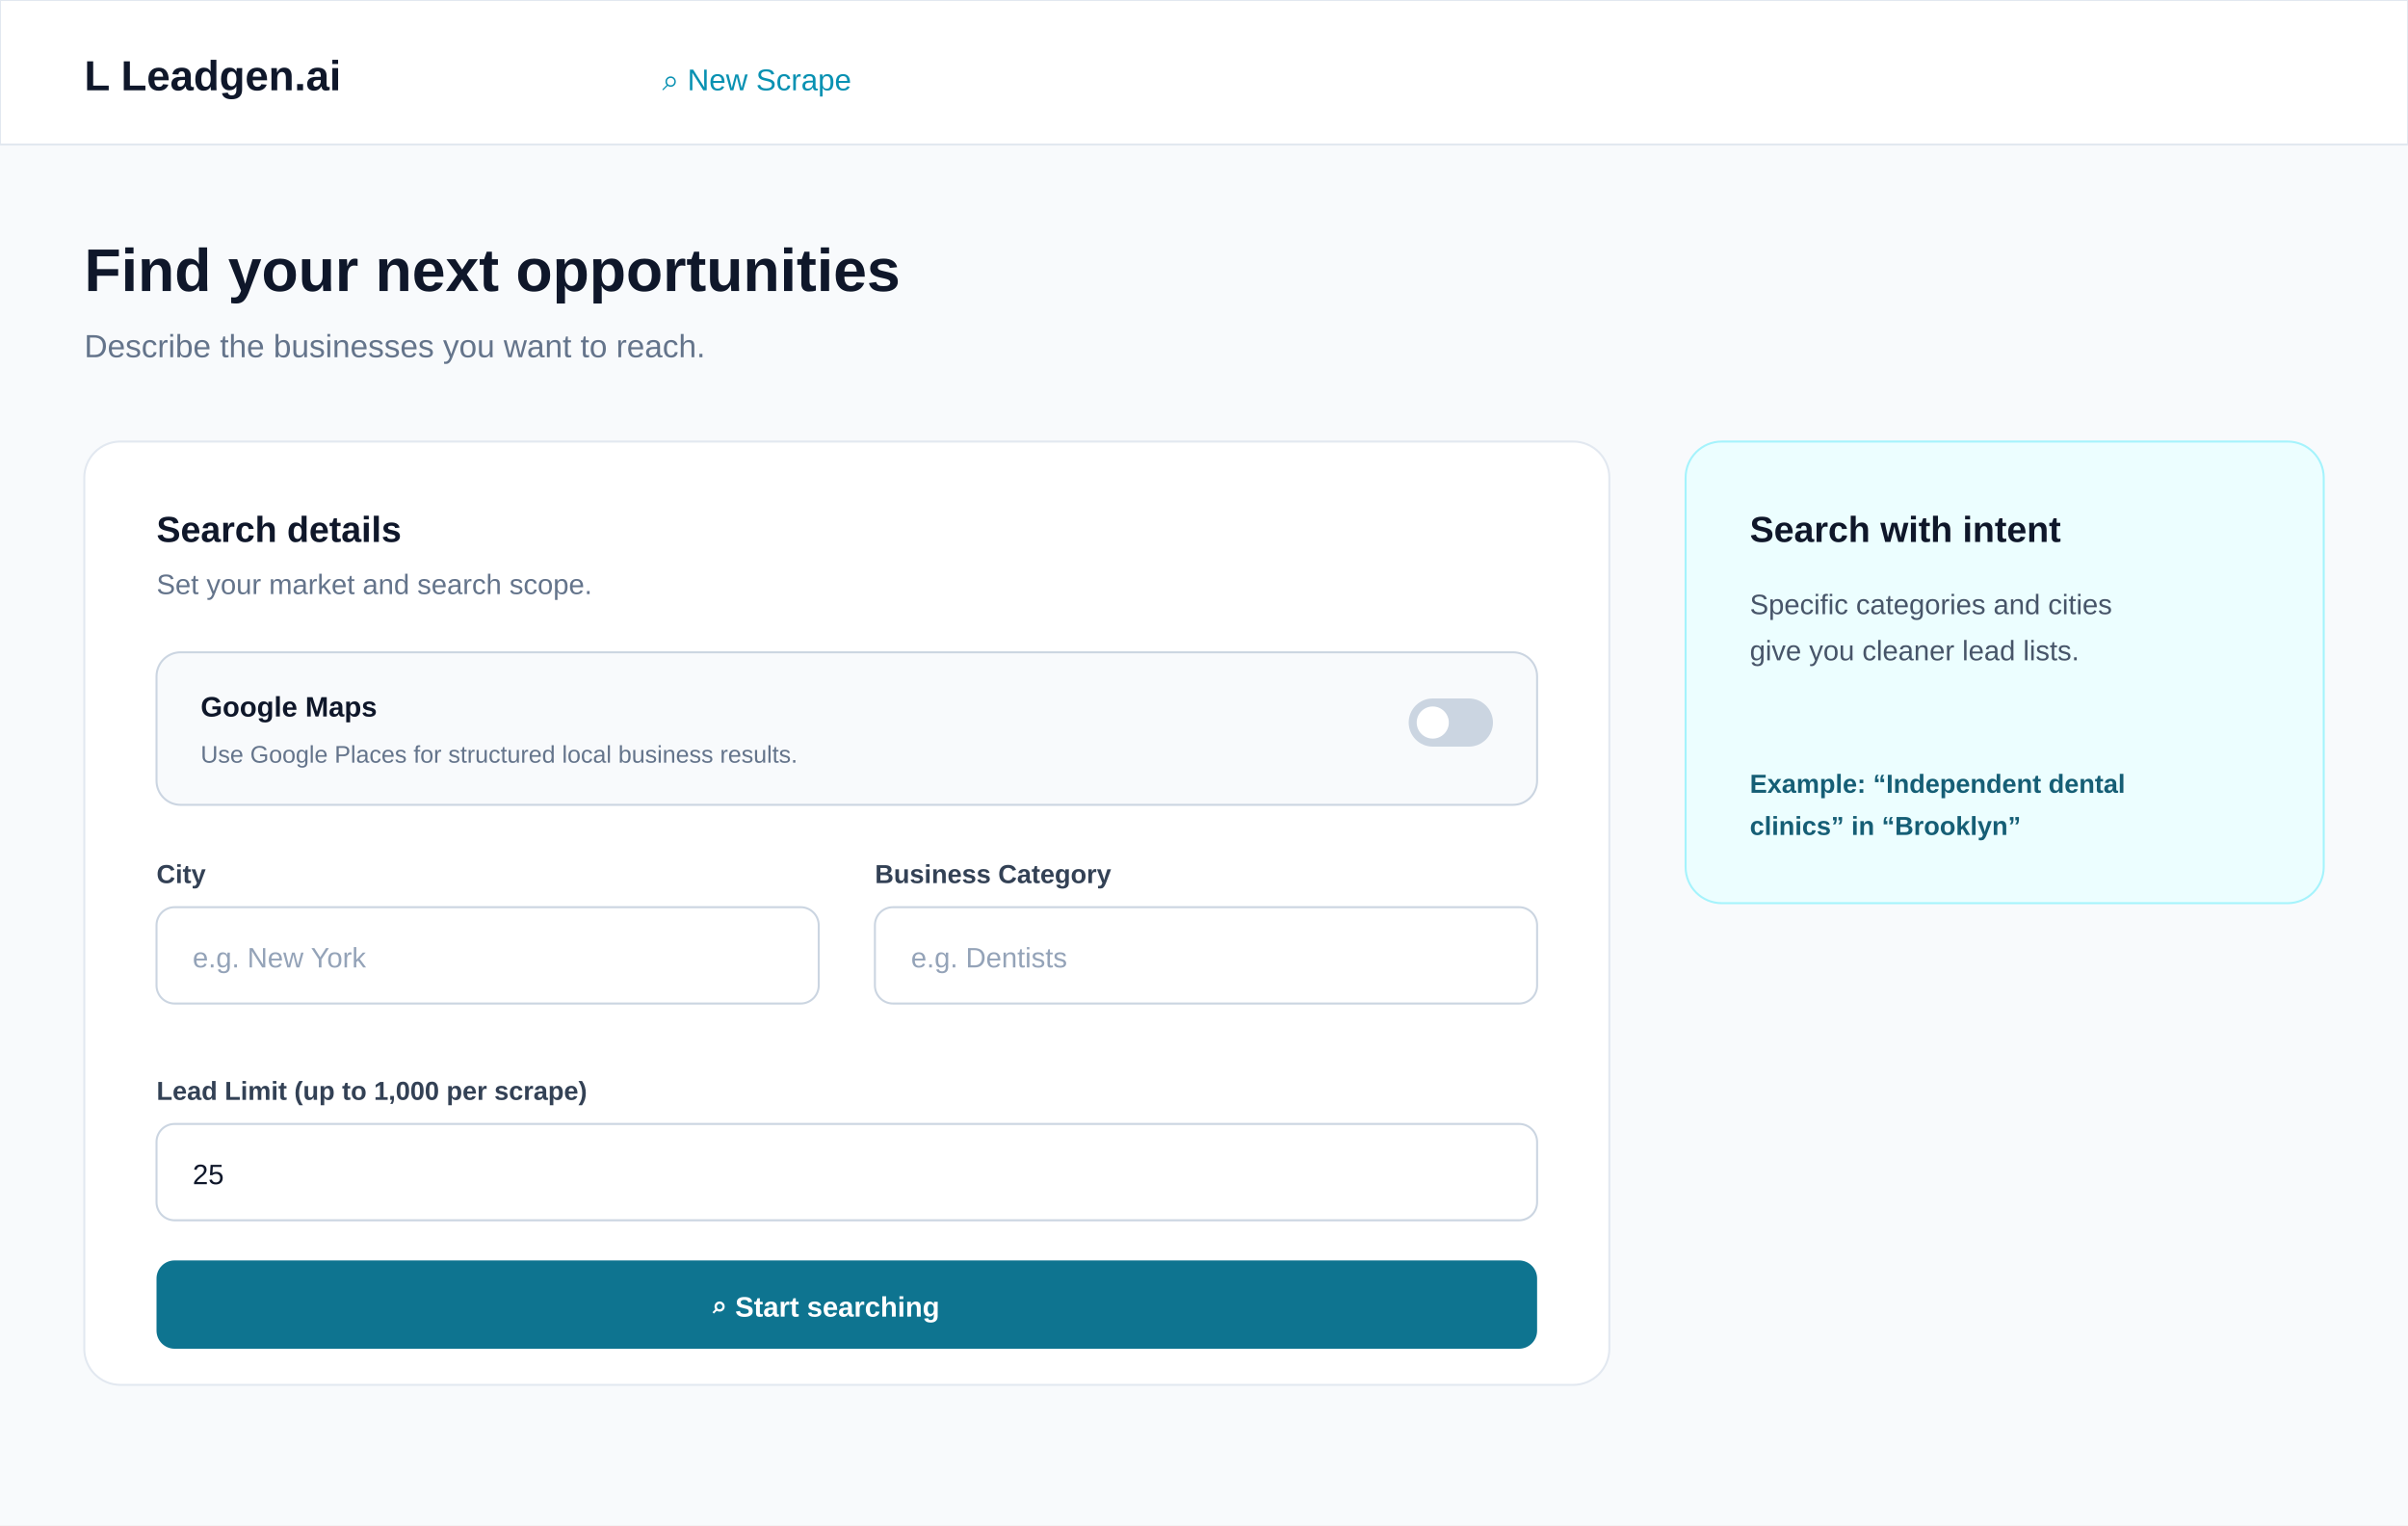
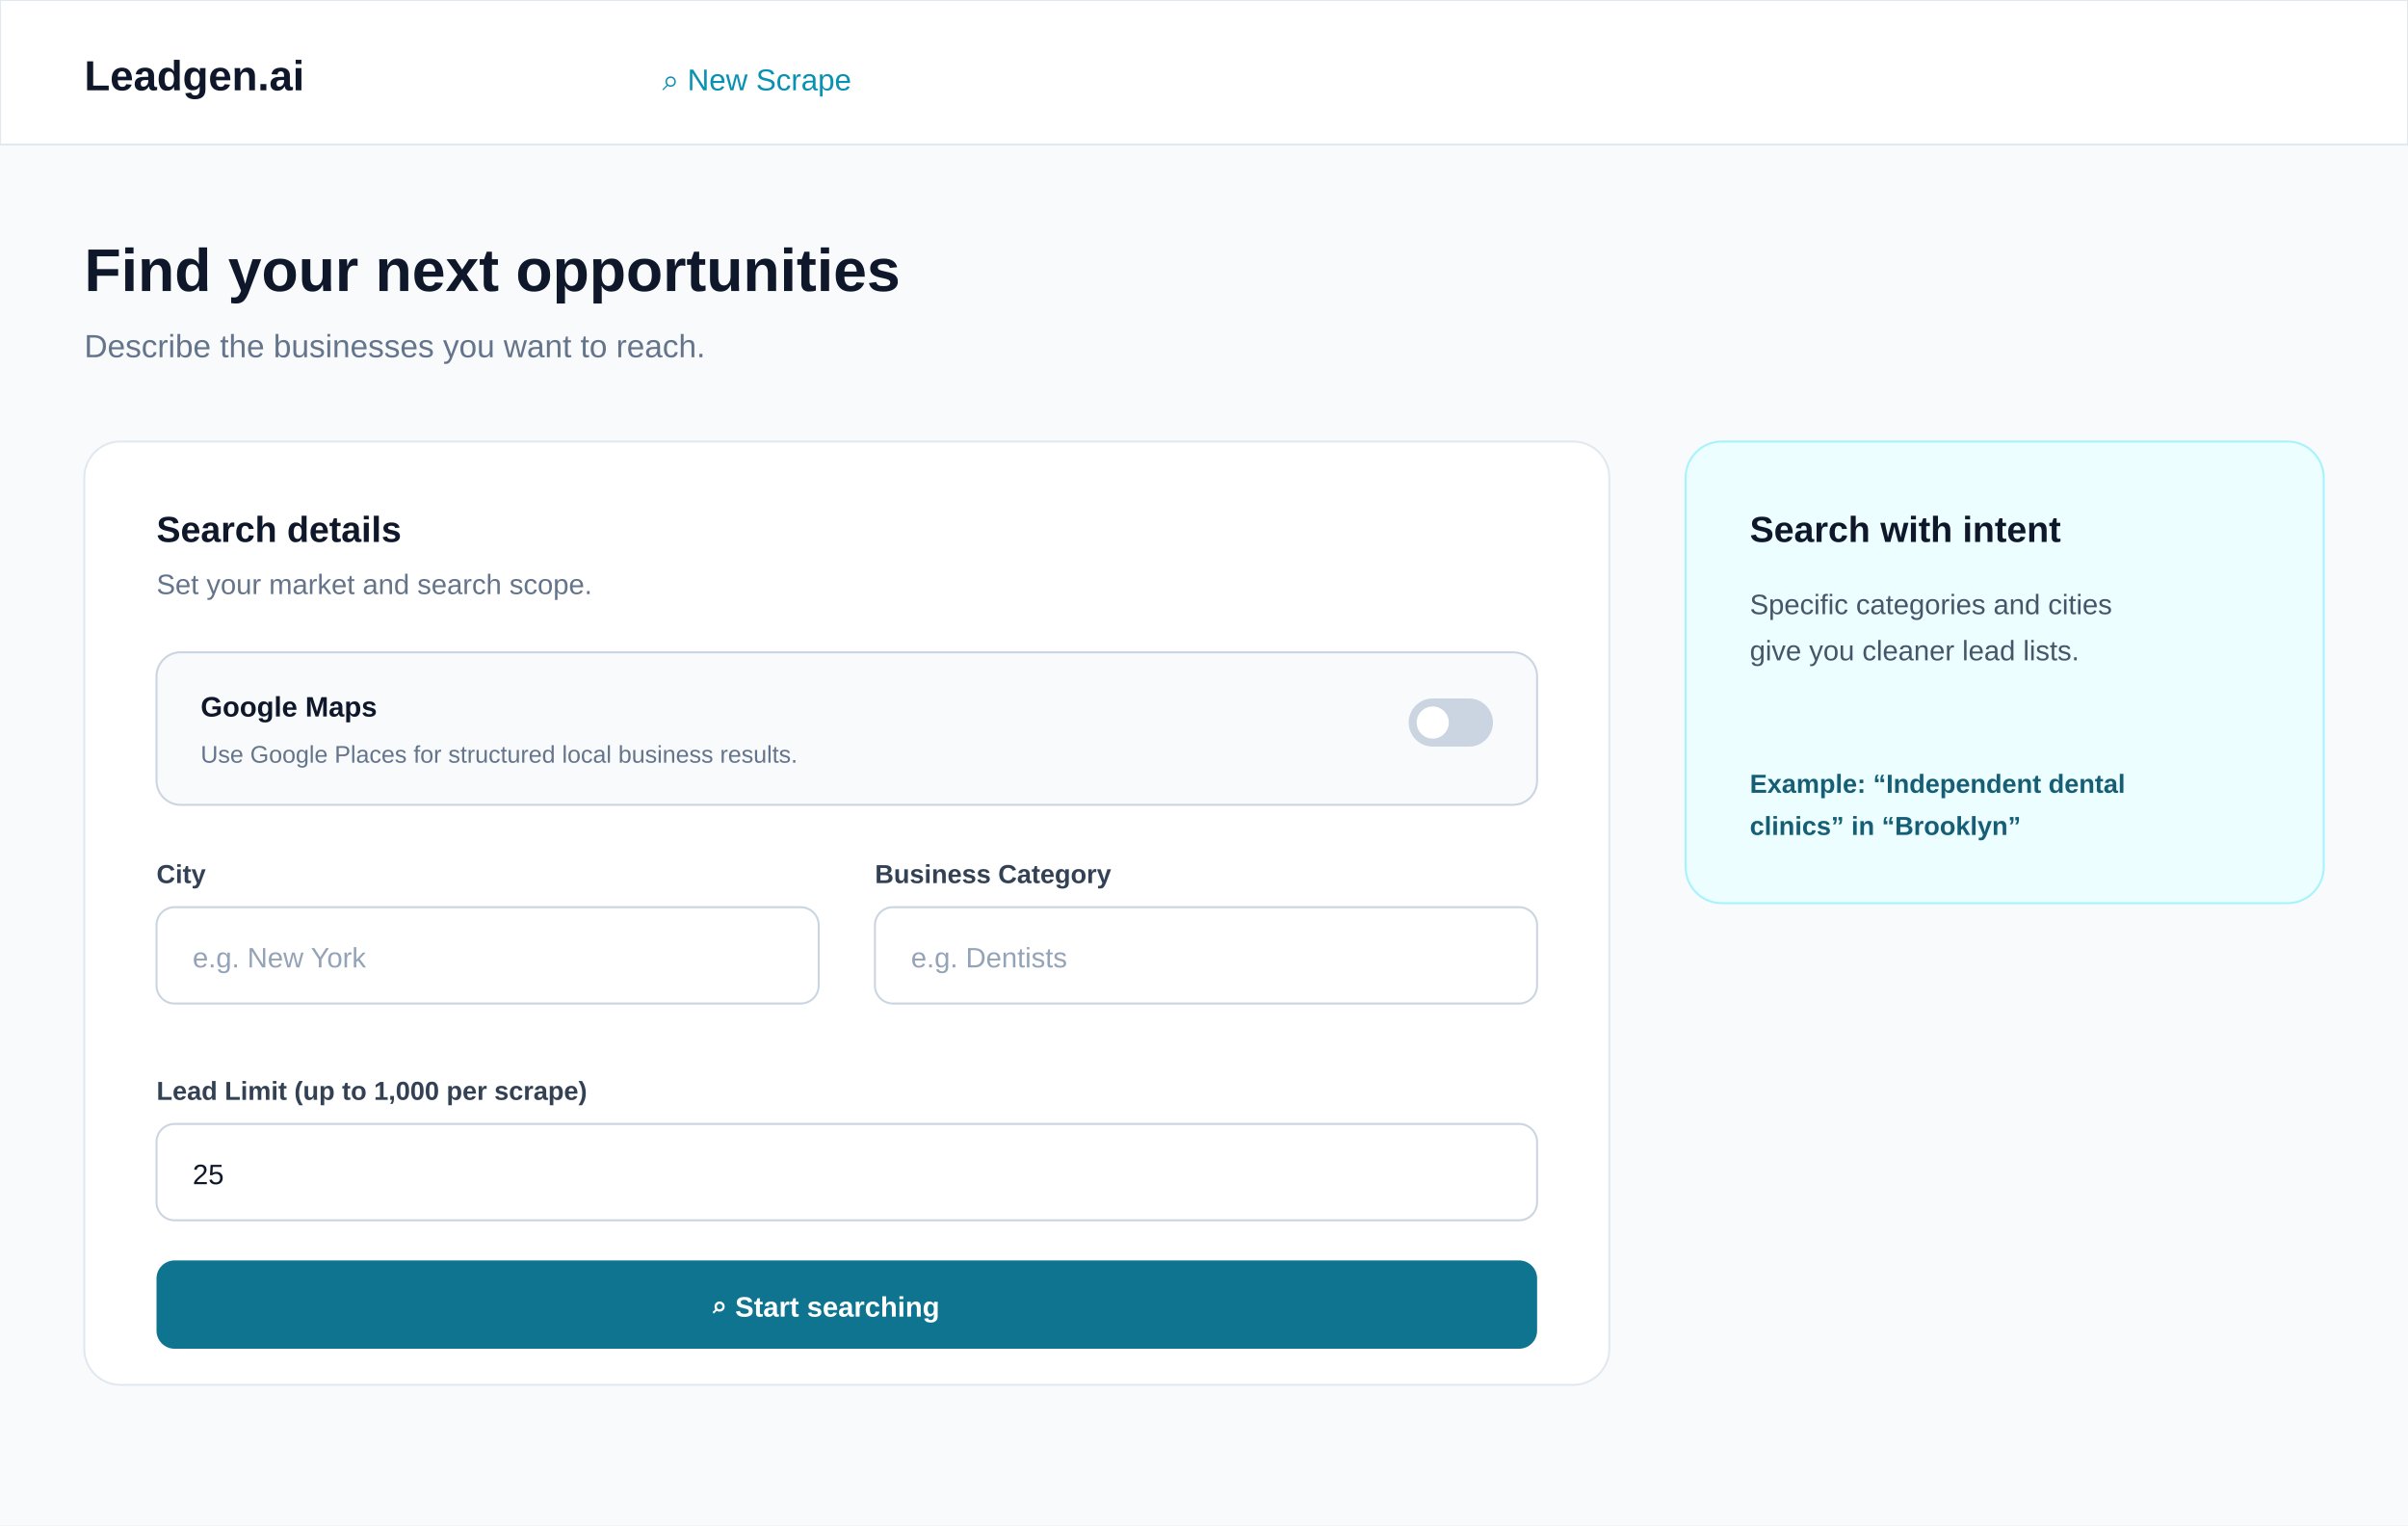
<svg xmlns="http://www.w3.org/2000/svg" width="1200" height="760" viewBox="0 0 1200 760" role="img" aria-labelledby="title desc">
  <rect width="1200" height="760" fill="#f8fafc" />
  <rect width="1200" height="72" fill="#fff" stroke="#e2e8f0" />
-   <text x="42" y="45" font-family="Arial" font-size="21" font-weight="700" fill="#0f172a">L  Leadgen.ai</text>
+   <text x="42" y="45" font-family="Arial" font-size="21" font-weight="700" fill="#0f172a">Leadgen.ai</text>
  <text x="330" y="45" font-family="Arial" font-size="15" fill="#0891b2">⌕  New Scrape</text>
  <text x="42" y="145" font-family="Arial" font-size="30" font-weight="700" fill="#0f172a">Find your next opportunities</text>
  <text x="42" y="178" font-family="Arial" font-size="16" fill="#64748b">Describe the businesses you want to reach.</text>
  <rect x="42" y="220" width="760" height="470" rx="18" fill="#fff" stroke="#e2e8f0" />
  <text x="78" y="270" font-family="Arial" font-size="18" font-weight="700" fill="#0f172a">Search details</text>
  <text x="78" y="296" font-family="Arial" font-size="14" fill="#64748b">Set your market and search scope.</text>
  <rect x="78" y="325" width="688" height="76" rx="12" fill="#f8fafc" stroke="#cbd5e1" />
  <text x="100" y="357" font-family="Arial" font-size="14" font-weight="700" fill="#0f172a">Google Maps</text>
  <text x="100" y="380" font-family="Arial" font-size="12" fill="#64748b">Use Google Places for structured local business results.</text>
  <rect x="702" y="348" width="42" height="24" rx="12" fill="#cbd5e1" />
  <circle cx="714" cy="360" r="8" fill="#fff" />
  <text x="78" y="440" font-family="Arial" font-size="13" font-weight="700" fill="#334155">City</text>
  <rect x="78" y="452" width="330" height="48" rx="9" fill="#fff" stroke="#cbd5e1" />
  <text x="96" y="482" font-family="Arial" font-size="14" fill="#94a3b8">e.g. New York</text>
  <text x="436" y="440" font-family="Arial" font-size="13" font-weight="700" fill="#334155">Business Category</text>
  <rect x="436" y="452" width="330" height="48" rx="9" fill="#fff" stroke="#cbd5e1" />
  <text x="454" y="482" font-family="Arial" font-size="14" fill="#94a3b8">e.g. Dentists</text>
  <text x="78" y="548" font-family="Arial" font-size="13" font-weight="700" fill="#334155">Lead Limit (up to 1,000 per scrape)</text>
  <rect x="78" y="560" width="688" height="48" rx="9" fill="#fff" stroke="#cbd5e1" />
  <text x="96" y="590" font-family="Arial" font-size="14" fill="#0f172a">25</text>
  <rect x="78" y="628" width="688" height="44" rx="9" fill="#0e7490" />
  <text x="354" y="656" font-family="Arial" font-size="14" font-weight="700" fill="#fff">⌕  Start searching</text>
  <rect x="840" y="220" width="318" height="230" rx="18" fill="#ecfeff" stroke="#a5f3fc" />
  <text x="872" y="270" font-family="Arial" font-size="18" font-weight="700" fill="#0f172a">Search with intent</text>
  <text x="872" y="306" font-family="Arial" font-size="14" fill="#475569">Specific categories and cities</text>
  <text x="872" y="329" font-family="Arial" font-size="14" fill="#475569">give you cleaner lead lists.</text>
  <text x="872" y="395" font-family="Arial" font-size="13" font-weight="700" fill="#155e75">Example: “Independent dental</text>
  <text x="872" y="416" font-family="Arial" font-size="13" font-weight="700" fill="#155e75">clinics” in “Brooklyn”</text>
</svg>
